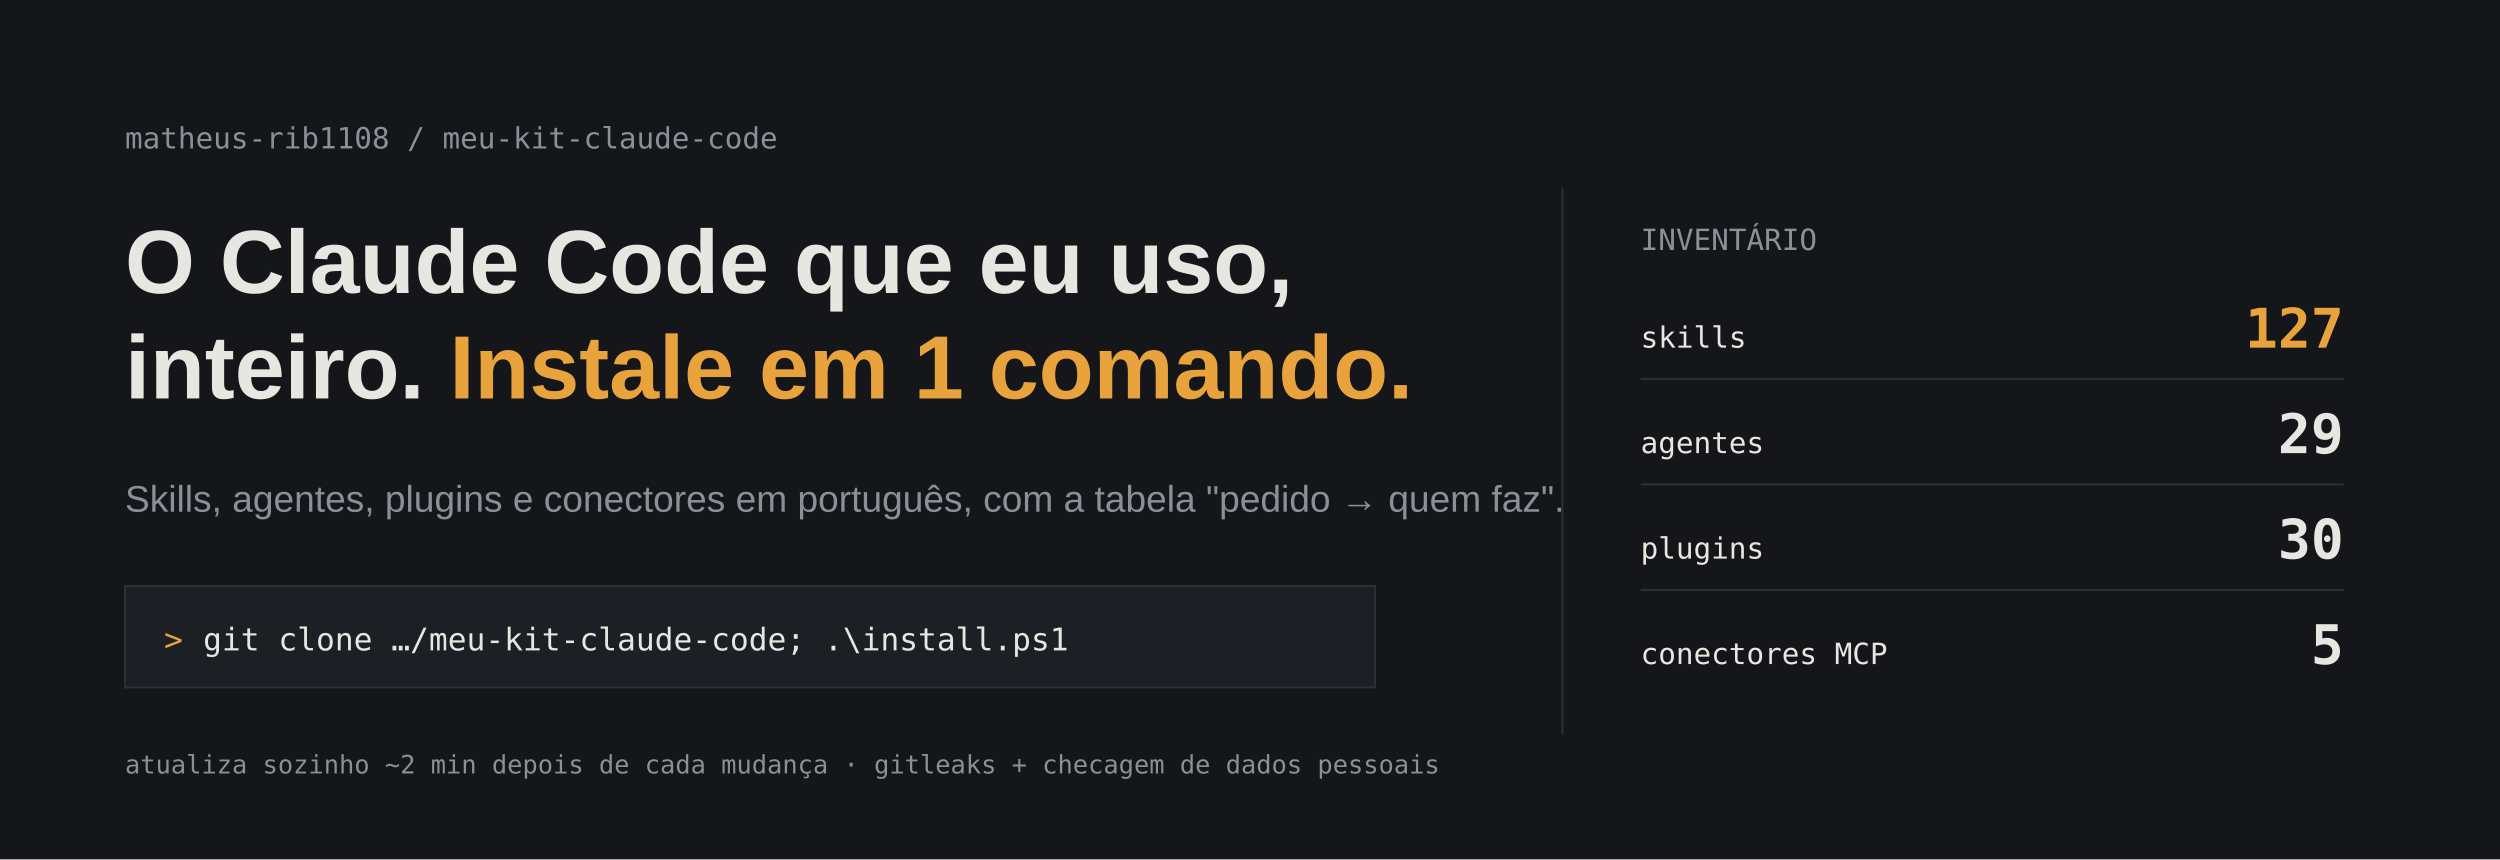
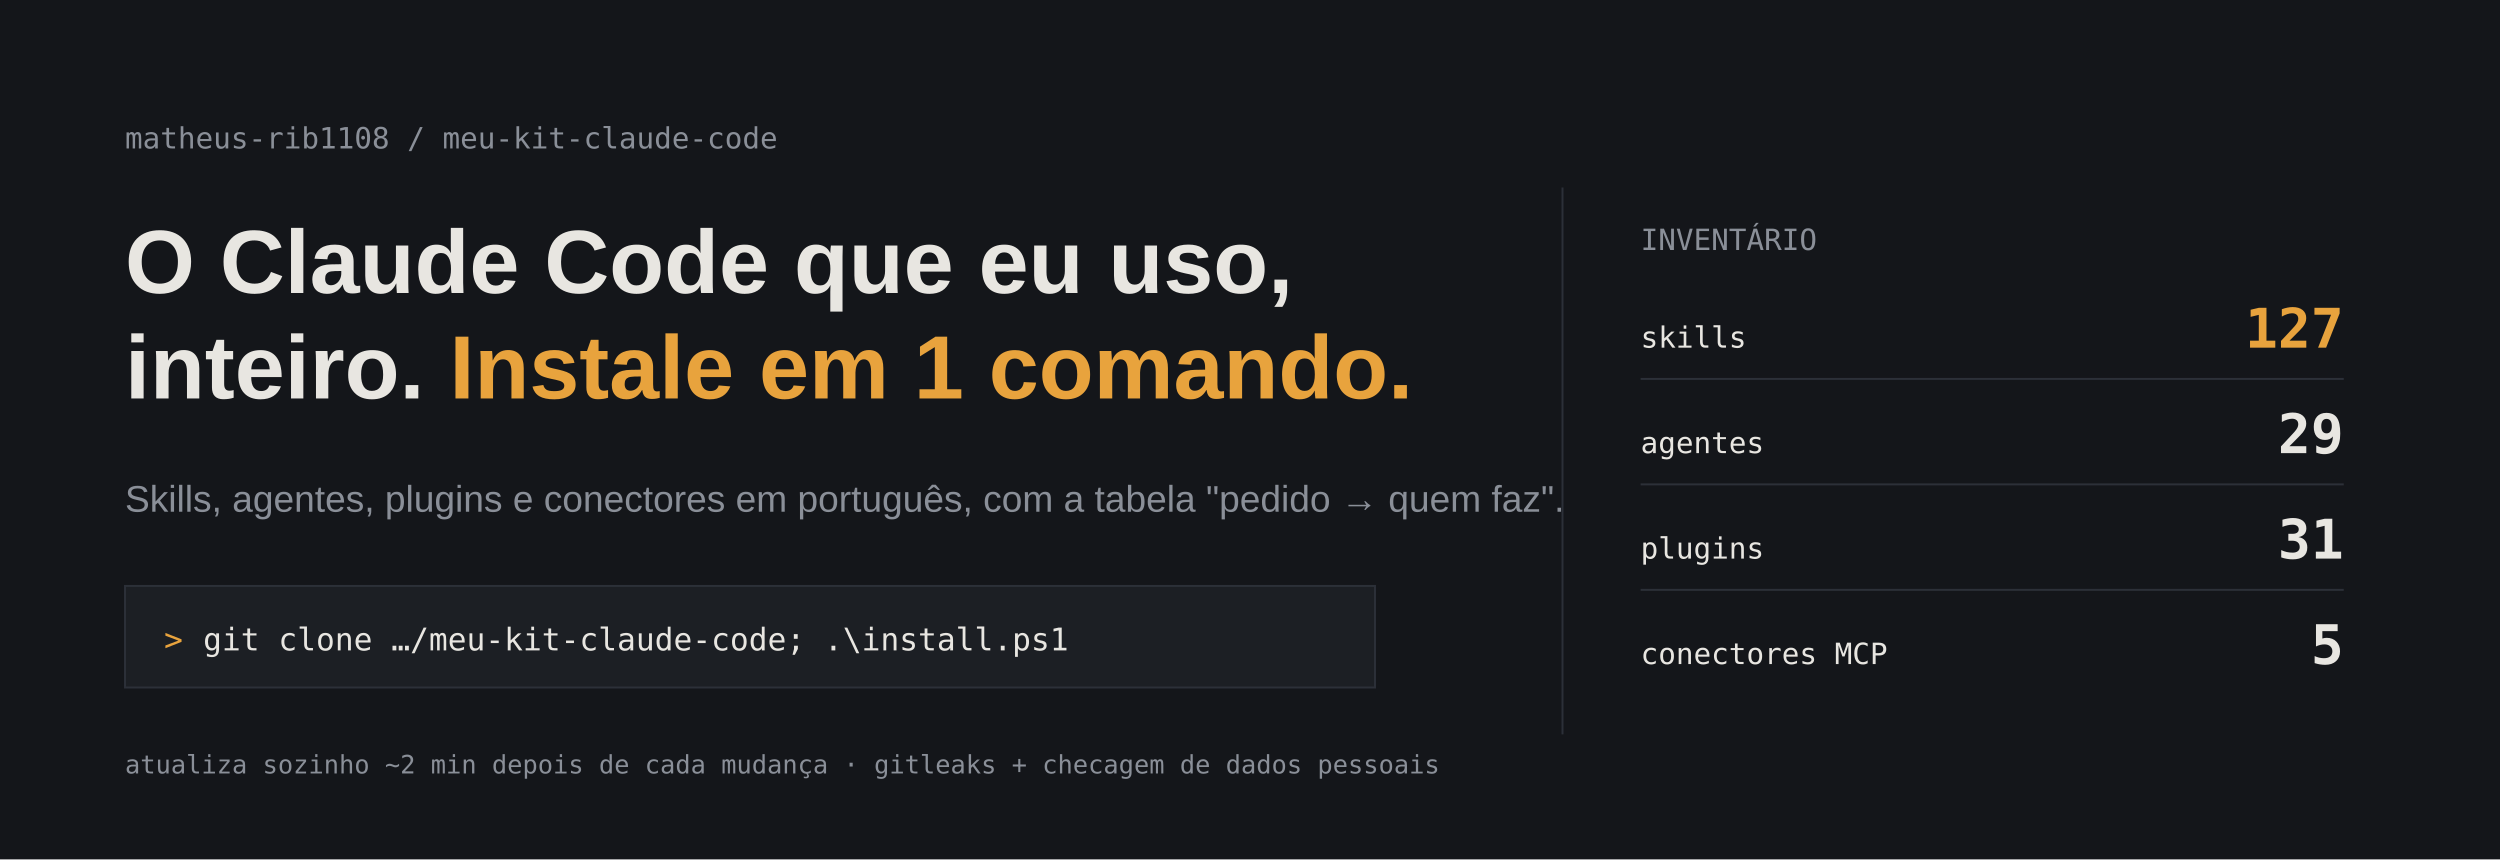
- <svg xmlns="http://www.w3.org/2000/svg" viewBox="0 0 1280 440" width="1280" height="440" role="img" aria-label="Meu kit do Claude Code: 127 skills, 29 agentes, 30 plugins, 5 conectores MCP">
+ <svg xmlns="http://www.w3.org/2000/svg" viewBox="0 0 1280 440" width="1280" height="440" role="img" aria-label="Meu kit do Claude Code: 127 skills, 29 agentes, 31 plugins, 5 conectores MCP">
  <rect width="1280" height="440" fill="#14161a" />
  <text x="64" y="76" font-family="'JetBrains Mono','Cascadia Code',Consolas,'DejaVu Sans Mono',monospace" font-size="15" fill="#8a8f98">matheus-rib1108 / meu-kit-claude-code</text>
  <text x="64" y="150" font-family="'Inter Tight','Segoe UI','Helvetica Neue',Arial,sans-serif" font-size="46" font-weight="700" fill="#e8e6e1">O Claude Code que eu uso,</text>
  <text x="64" y="204" font-family="'Inter Tight','Segoe UI','Helvetica Neue',Arial,sans-serif" font-size="46" font-weight="700" fill="#e8e6e1">inteiro. <tspan fill="#e8a33d">Instale em 1 comando.</tspan>
  </text>
  <text x="64" y="262" font-family="'Inter Tight','Segoe UI','Helvetica Neue',Arial,sans-serif" font-size="19" fill="#8a8f98">Skills, agentes, plugins e conectores em português, com a tabela "pedido → quem faz".</text>
  <rect x="64" y="300" width="640" height="52" fill="#1c1f24" stroke="#2c3038" />
  <text x="84" y="333" font-family="'JetBrains Mono','Cascadia Code',Consolas,'DejaVu Sans Mono',monospace" font-size="16" fill="#e8a33d">&gt;</text>
  <text x="104" y="333" font-family="'JetBrains Mono','Cascadia Code',Consolas,'DejaVu Sans Mono',monospace" font-size="16" fill="#e8e6e1">git clone …/meu-kit-claude-code; .\install.ps1</text>
  <text x="64" y="396" font-family="'JetBrains Mono','Cascadia Code',Consolas,'DejaVu Sans Mono',monospace" font-size="13" fill="#8a8f98">atualiza sozinho ~2 min depois de cada mudança · gitleaks + checagem de dados pessoais</text>
  <line x1="800" y1="96" x2="800" y2="376" stroke="#2c3038" />
  <text x="840" y="128" font-family="'JetBrains Mono','Cascadia Code',Consolas,'DejaVu Sans Mono',monospace" font-size="15" fill="#8a8f98">INVENTÁRIO</text>
  <text x="840" y="178" font-family="'JetBrains Mono','Cascadia Code',Consolas,'DejaVu Sans Mono',monospace" font-size="15" fill="#e8e6e1">skills</text>
  <text x="1200" y="178" text-anchor="end" font-family="'JetBrains Mono','Cascadia Code',Consolas,'DejaVu Sans Mono',monospace" font-size="28" font-weight="700" fill="#e8a33d">127</text>
  <line x1="840" y1="194" x2="1200" y2="194" stroke="#2c3038" />
  <text x="840" y="232" font-family="'JetBrains Mono','Cascadia Code',Consolas,'DejaVu Sans Mono',monospace" font-size="15" fill="#e8e6e1">agentes</text>
  <text x="1200" y="232" text-anchor="end" font-family="'JetBrains Mono','Cascadia Code',Consolas,'DejaVu Sans Mono',monospace" font-size="28" font-weight="700" fill="#e8e6e1">29</text>
  <line x1="840" y1="248" x2="1200" y2="248" stroke="#2c3038" />
  <text x="840" y="286" font-family="'JetBrains Mono','Cascadia Code',Consolas,'DejaVu Sans Mono',monospace" font-size="15" fill="#e8e6e1">plugins</text>
-   <text x="1200" y="286" text-anchor="end" font-family="'JetBrains Mono','Cascadia Code',Consolas,'DejaVu Sans Mono',monospace" font-size="28" font-weight="700" fill="#e8e6e1">30</text>
+   <text x="1200" y="286" text-anchor="end" font-family="'JetBrains Mono','Cascadia Code',Consolas,'DejaVu Sans Mono',monospace" font-size="28" font-weight="700" fill="#e8e6e1">31</text>
  <line x1="840" y1="302" x2="1200" y2="302" stroke="#2c3038" />
  <text x="840" y="340" font-family="'JetBrains Mono','Cascadia Code',Consolas,'DejaVu Sans Mono',monospace" font-size="15" fill="#e8e6e1">conectores MCP</text>
  <text x="1200" y="340" text-anchor="end" font-family="'JetBrains Mono','Cascadia Code',Consolas,'DejaVu Sans Mono',monospace" font-size="28" font-weight="700" fill="#e8e6e1">5</text>
</svg>
